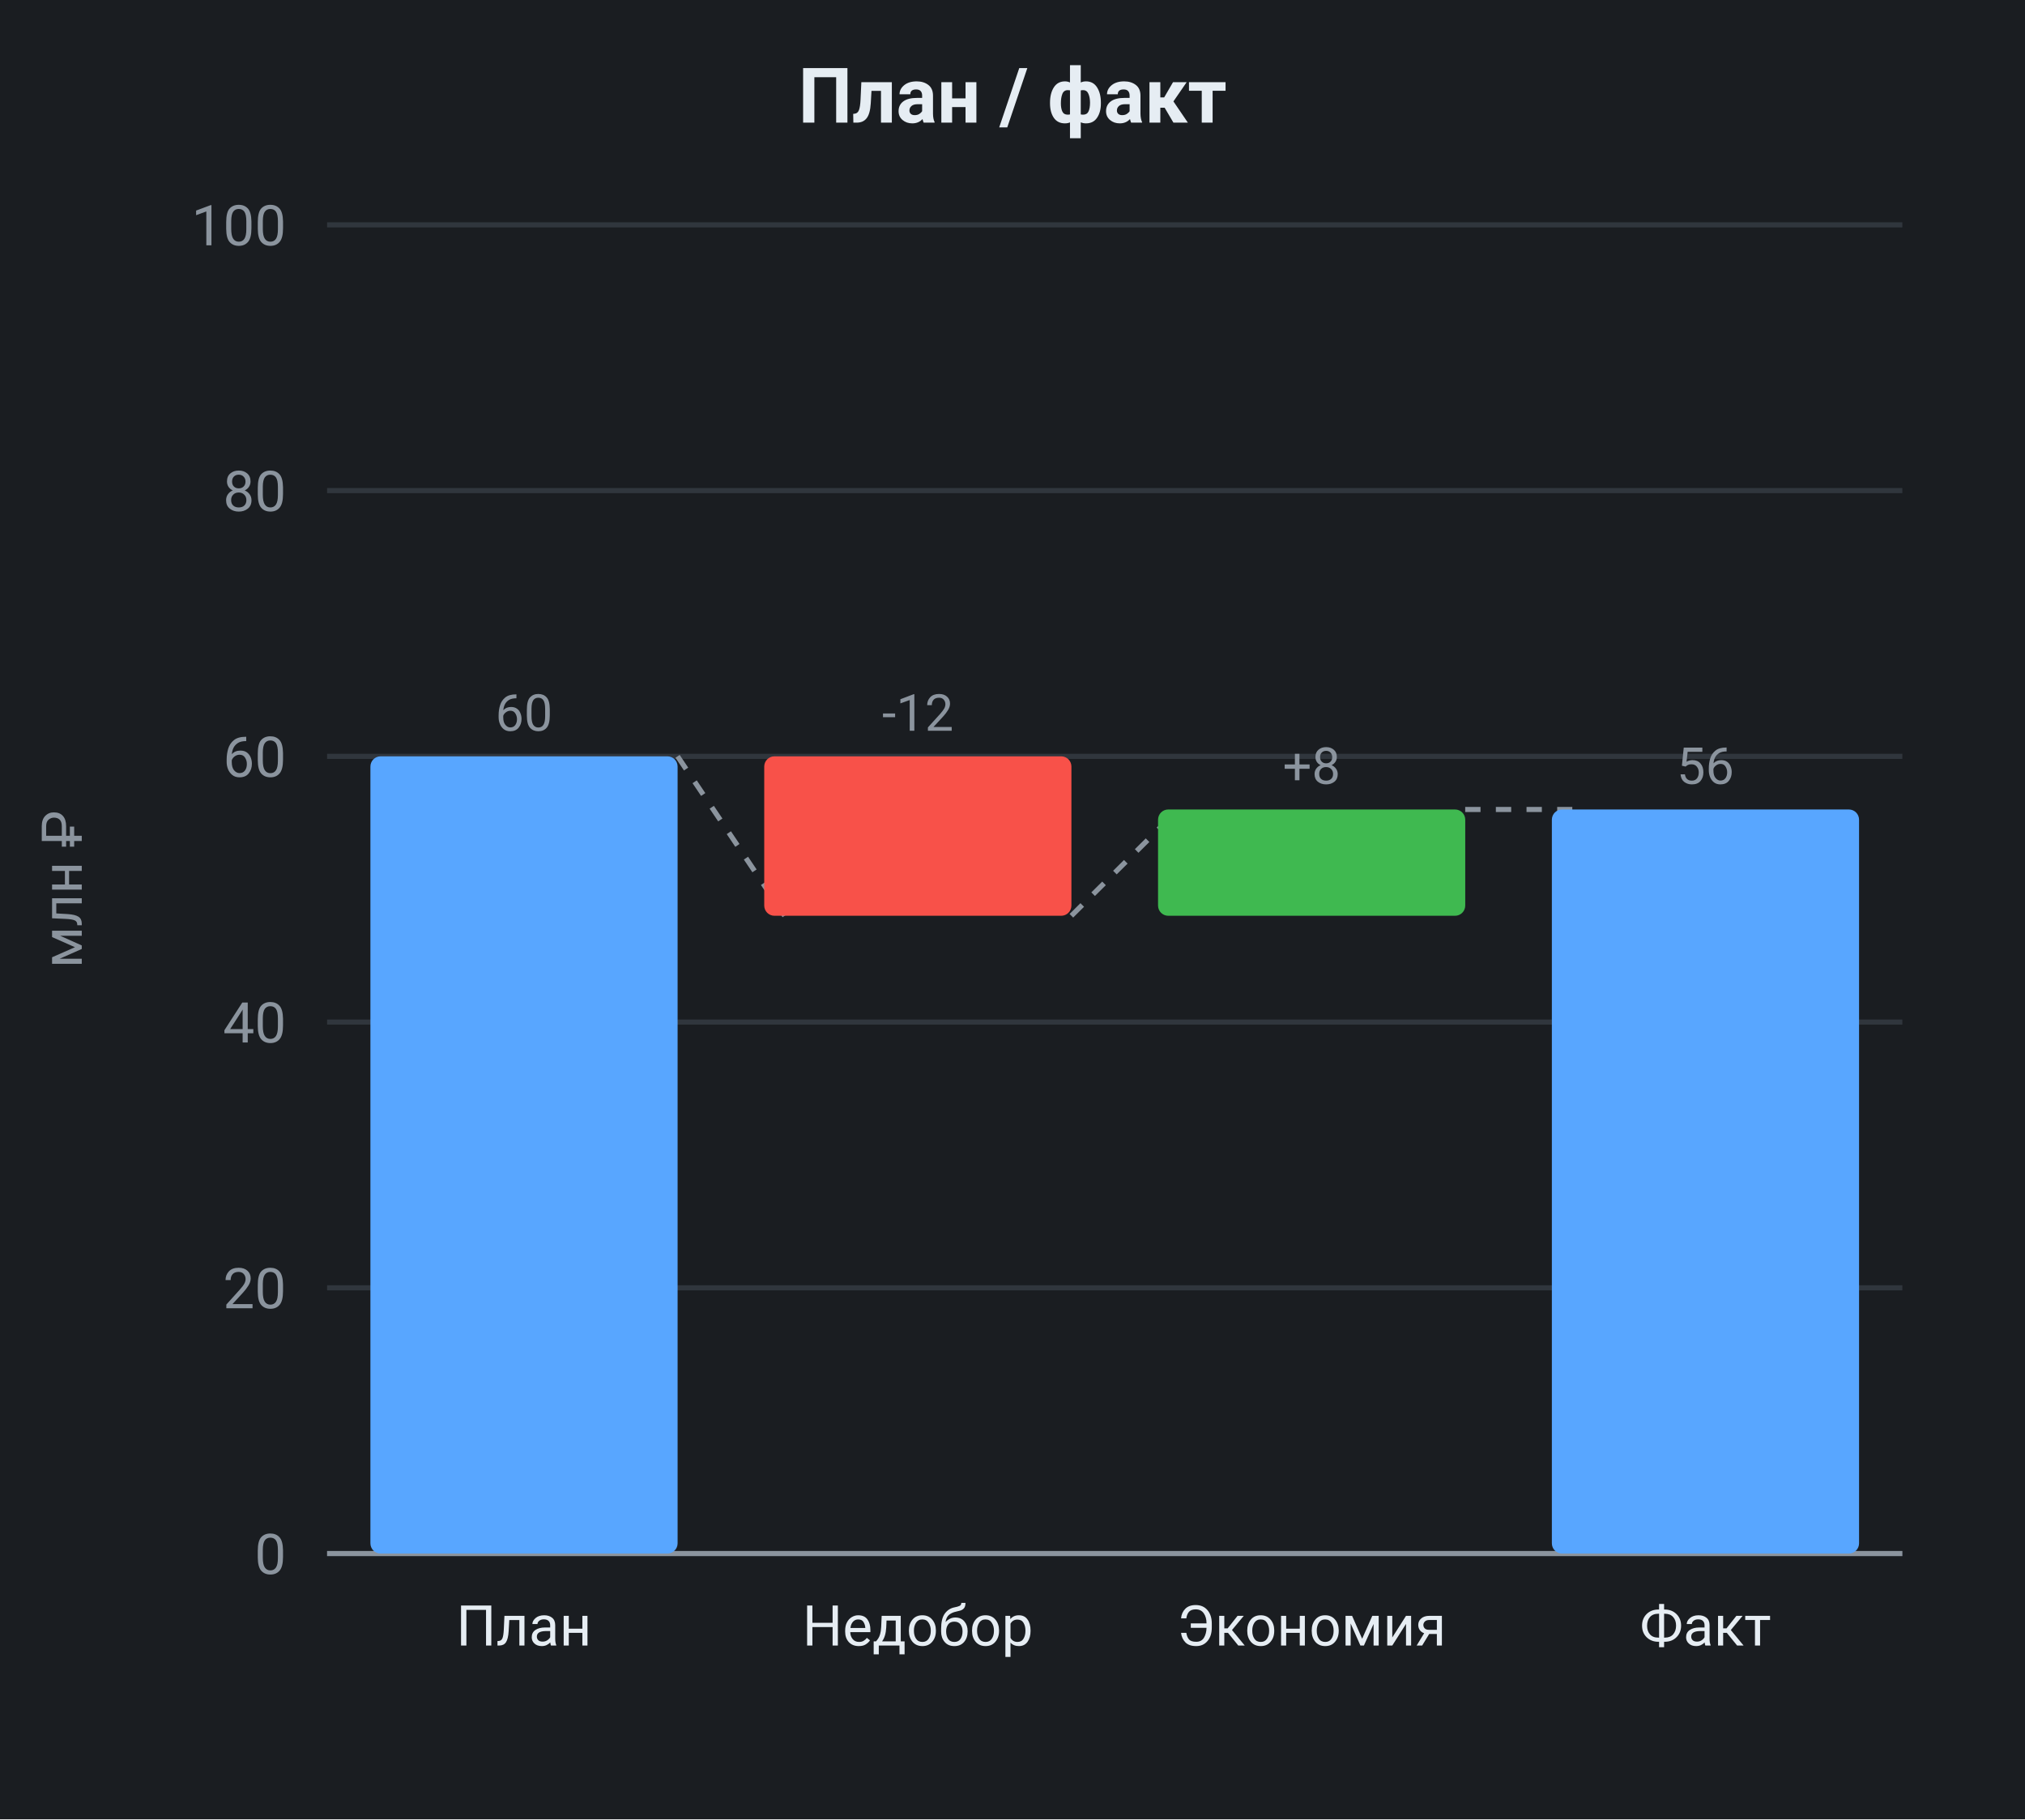
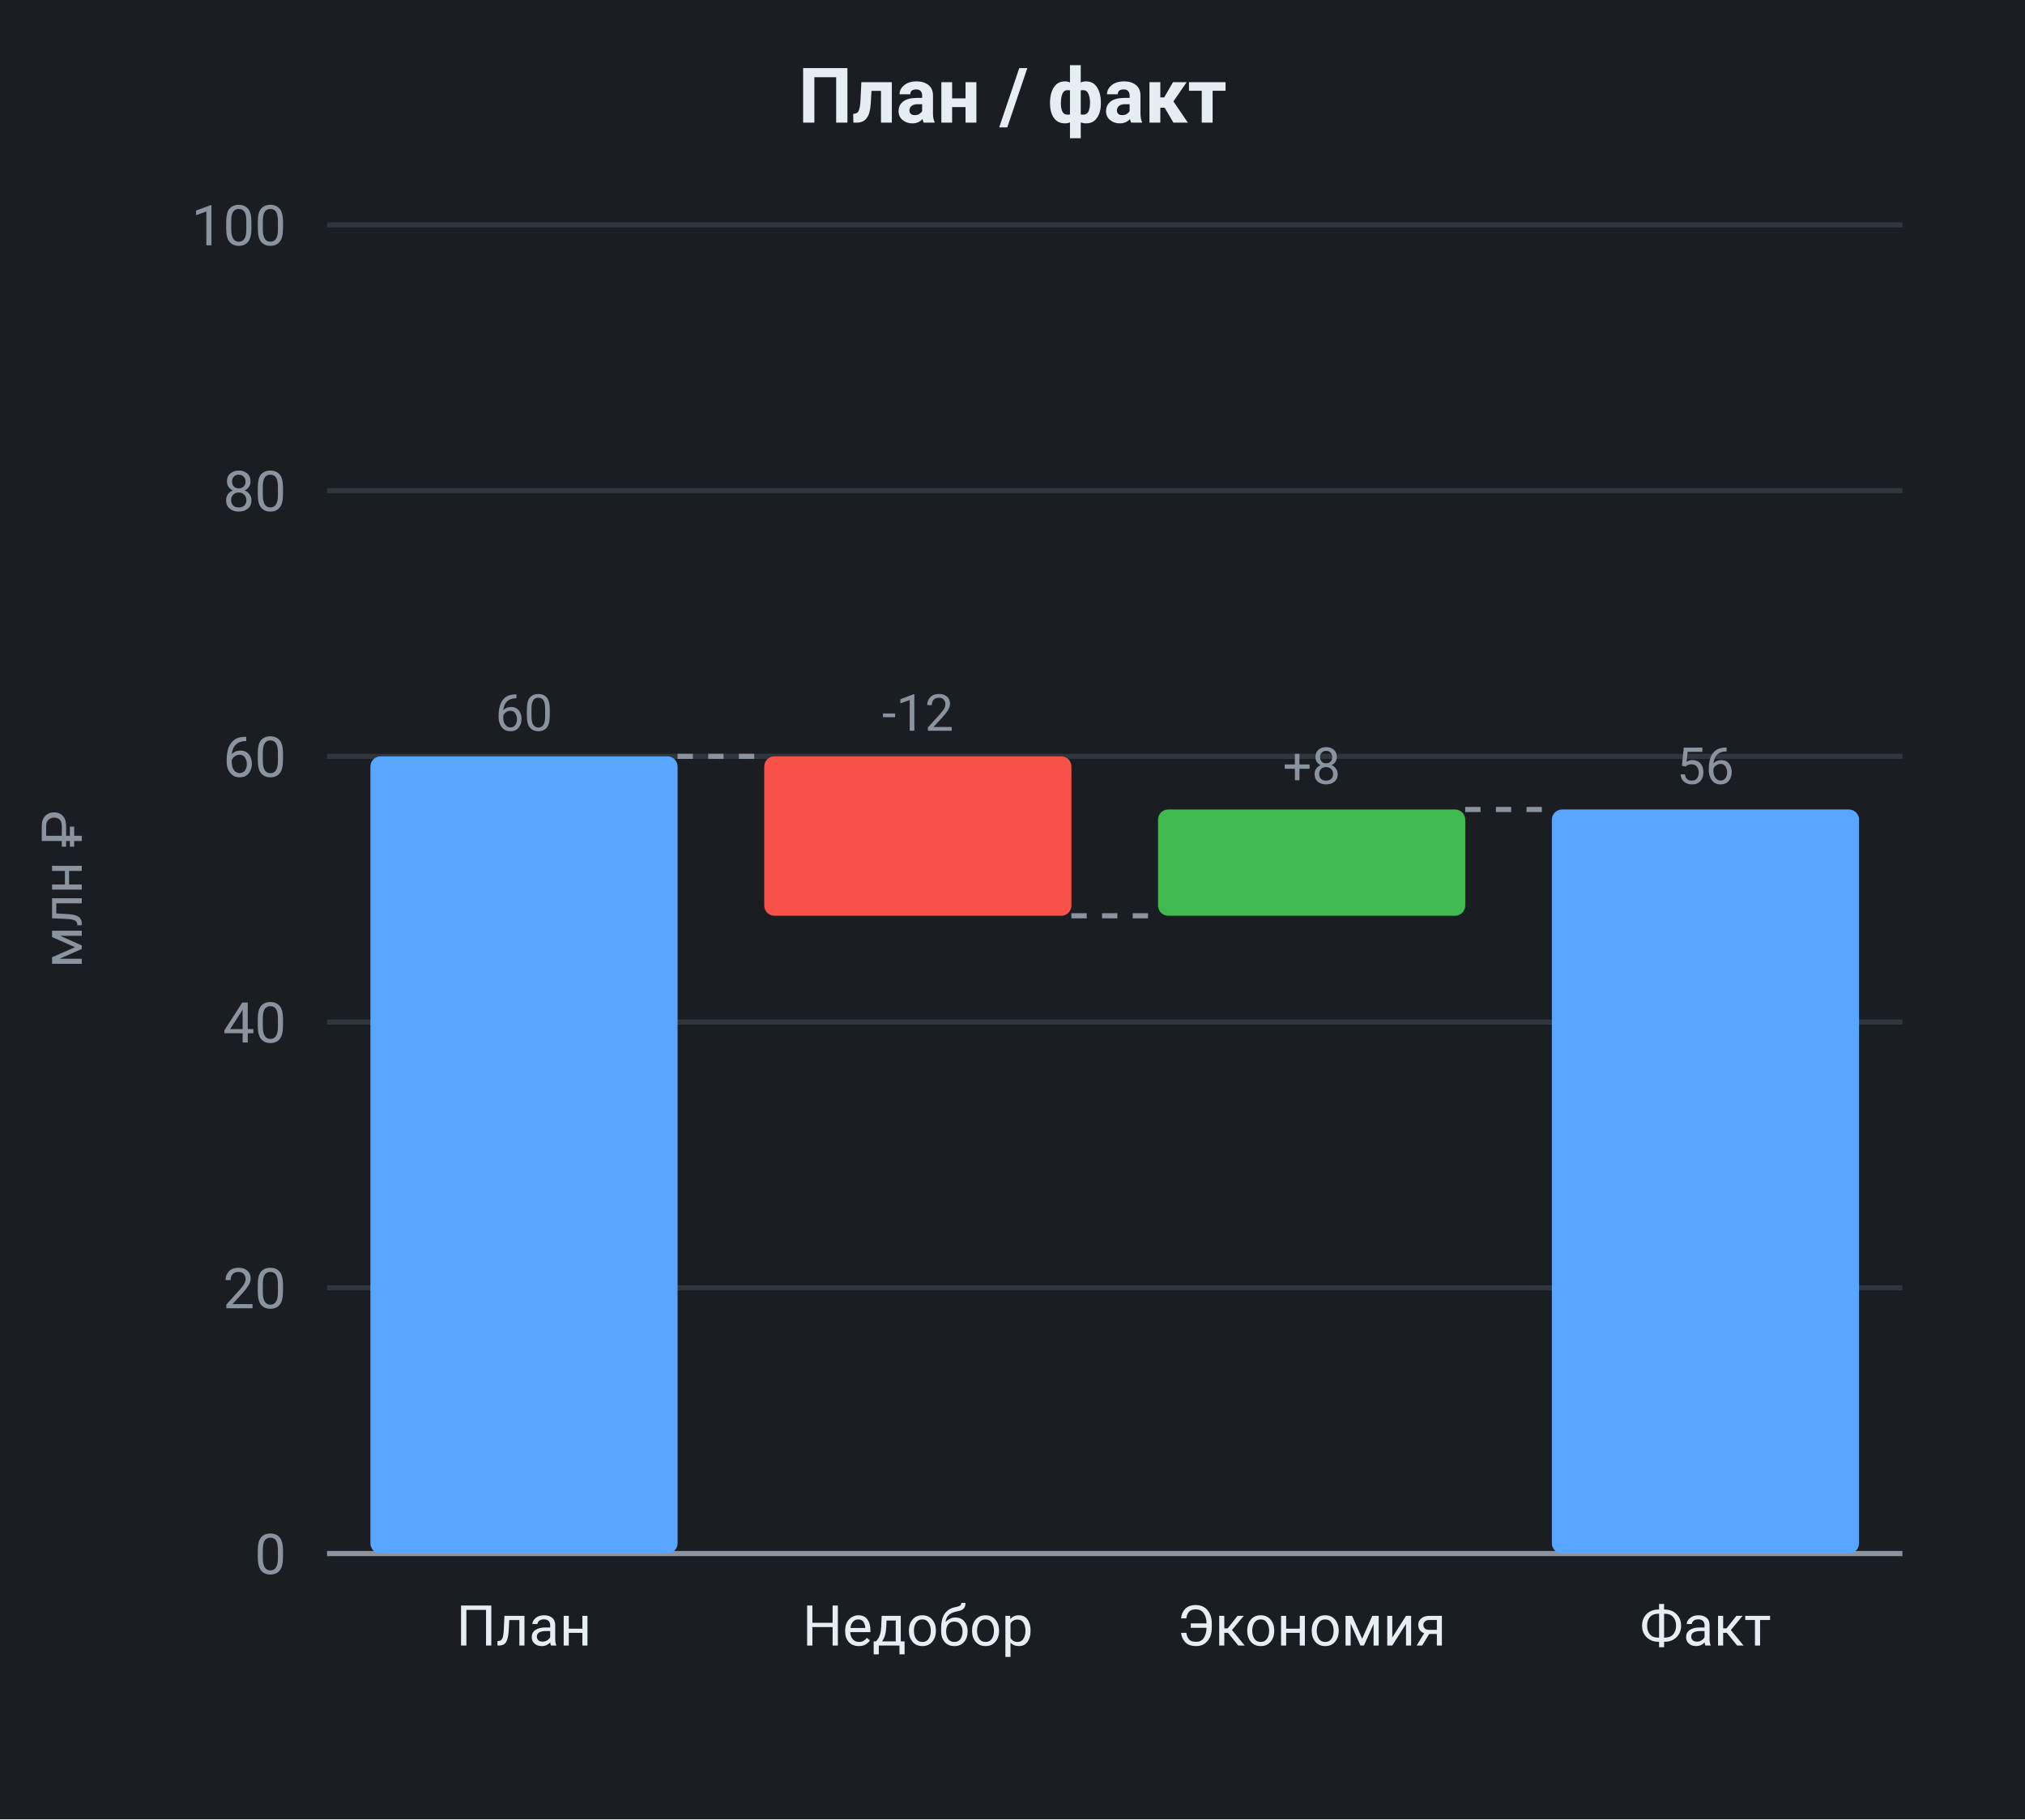
<svg xmlns="http://www.w3.org/2000/svg" viewBox="0 0 396.24 356" width="396.24" height="356" role="img" font-family="system-ui, -apple-system, &quot;Segoe UI&quot;, Roboto, sans-serif">
  <rect x="0" y="0" width="396.24" height="356" fill="#1a1d21" />
  <text x="198.12" y="24" fill="#e6edf3" font-size="15" text-anchor="middle" font-weight="600">План / факт</text>
  <line x1="64" y1="304" x2="372.24" y2="304" stroke="#30363d" stroke-width="1" />
  <text x="56" y="308" fill="#8b949e" font-size="11" text-anchor="end">0</text>
  <line x1="64" y1="252" x2="372.24" y2="252" stroke="#30363d" stroke-width="1" />
  <text x="56" y="256" fill="#8b949e" font-size="11" text-anchor="end">20</text>
  <line x1="64" y1="200" x2="372.24" y2="200" stroke="#30363d" stroke-width="1" />
  <text x="56" y="204" fill="#8b949e" font-size="11" text-anchor="end">40</text>
  <line x1="64" y1="148" x2="372.24" y2="148" stroke="#30363d" stroke-width="1" />
  <text x="56" y="152" fill="#8b949e" font-size="11" text-anchor="end">60</text>
  <line x1="64" y1="96" x2="372.24" y2="96" stroke="#30363d" stroke-width="1" />
  <text x="56" y="100" fill="#8b949e" font-size="11" text-anchor="end">80</text>
  <line x1="64" y1="44" x2="372.24" y2="44" stroke="#30363d" stroke-width="1" />
  <text x="56" y="48" fill="#8b949e" font-size="11" text-anchor="end">100</text>
  <text x="16" y="174" fill="#8b949e" font-size="11" text-anchor="middle" transform="rotate(-90 16 174)">млн ₽</text>
  <line x1="64" y1="304" x2="372.24" y2="304" stroke="#8b949e" stroke-width="1" />
-   <line x1="132.58" y1="148" x2="153.54" y2="179.2" stroke="#8b949e" stroke-width="1" stroke-dasharray="3 3" data-connector="1" />
-   <line x1="209.64" y1="179.2" x2="230.6" y2="158.4" stroke="#8b949e" stroke-width="1" stroke-dasharray="3 3" data-connector="1" />
-   <line x1="286.7" y1="158.4" x2="307.66" y2="158.4" stroke="#8b949e" stroke-width="1" stroke-dasharray="3 3" data-connector="1" />
-   <rect x="72.48" y="148" width="60.11" height="156" fill="#58a6ff" rx="2" />
+   <line x1="132.58" y1="148" x2="149.54" y2="148" stroke="#8b949e" stroke-width="1" stroke-dasharray="3 3" data-connector="1" />
+   <line x1="209.64" y1="179.2" x2="226.6" y2="179.2" stroke="#8b949e" stroke-width="1" stroke-dasharray="3 3" data-connector="1" />
+   <line x1="286.7" y1="158.4" x2="303.66" y2="158.4" stroke="#8b949e" stroke-width="1" stroke-dasharray="3 3" data-connector="1" />
+   <rect x="72.48" y="148" width="60.11" height="156" fill="#58a6ff" rx="2" data-bar="0-0" />
  <text x="102.53" y="143" fill="#8b949e" font-size="10" text-anchor="middle">60</text>
  <text x="102.53" y="322" fill="#e6edf3" font-size="11" text-anchor="middle">План</text>
-   <rect x="149.54" y="148" width="60.11" height="31.2" fill="#f85149" rx="2" />
+   <rect x="149.54" y="148" width="60.11" height="31.2" fill="#f85149" rx="2" data-bar="0-1" />
  <text x="179.59" y="143" fill="#8b949e" font-size="10" text-anchor="middle">-12</text>
  <text x="179.59" y="322" fill="#e6edf3" font-size="11" text-anchor="middle">Недобор</text>
-   <rect x="226.6" y="158.4" width="60.11" height="20.8" fill="#3fb950" rx="2" />
+   <rect x="226.6" y="158.4" width="60.11" height="20.8" fill="#3fb950" rx="2" data-bar="0-2" />
  <text x="256.65" y="153.4" fill="#8b949e" font-size="10" text-anchor="middle">+8</text>
  <text x="256.65" y="322" fill="#e6edf3" font-size="11" text-anchor="middle">Экономия</text>
-   <rect x="303.66" y="158.4" width="60.11" height="145.6" fill="#58a6ff" rx="2" />
+   <rect x="303.66" y="158.4" width="60.11" height="145.6" fill="#58a6ff" rx="2" data-bar="0-3" />
  <text x="333.71" y="153.4" fill="#8b949e" font-size="10" text-anchor="middle">56</text>
  <text x="333.71" y="322" fill="#e6edf3" font-size="11" text-anchor="middle">Факт</text>
</svg>
